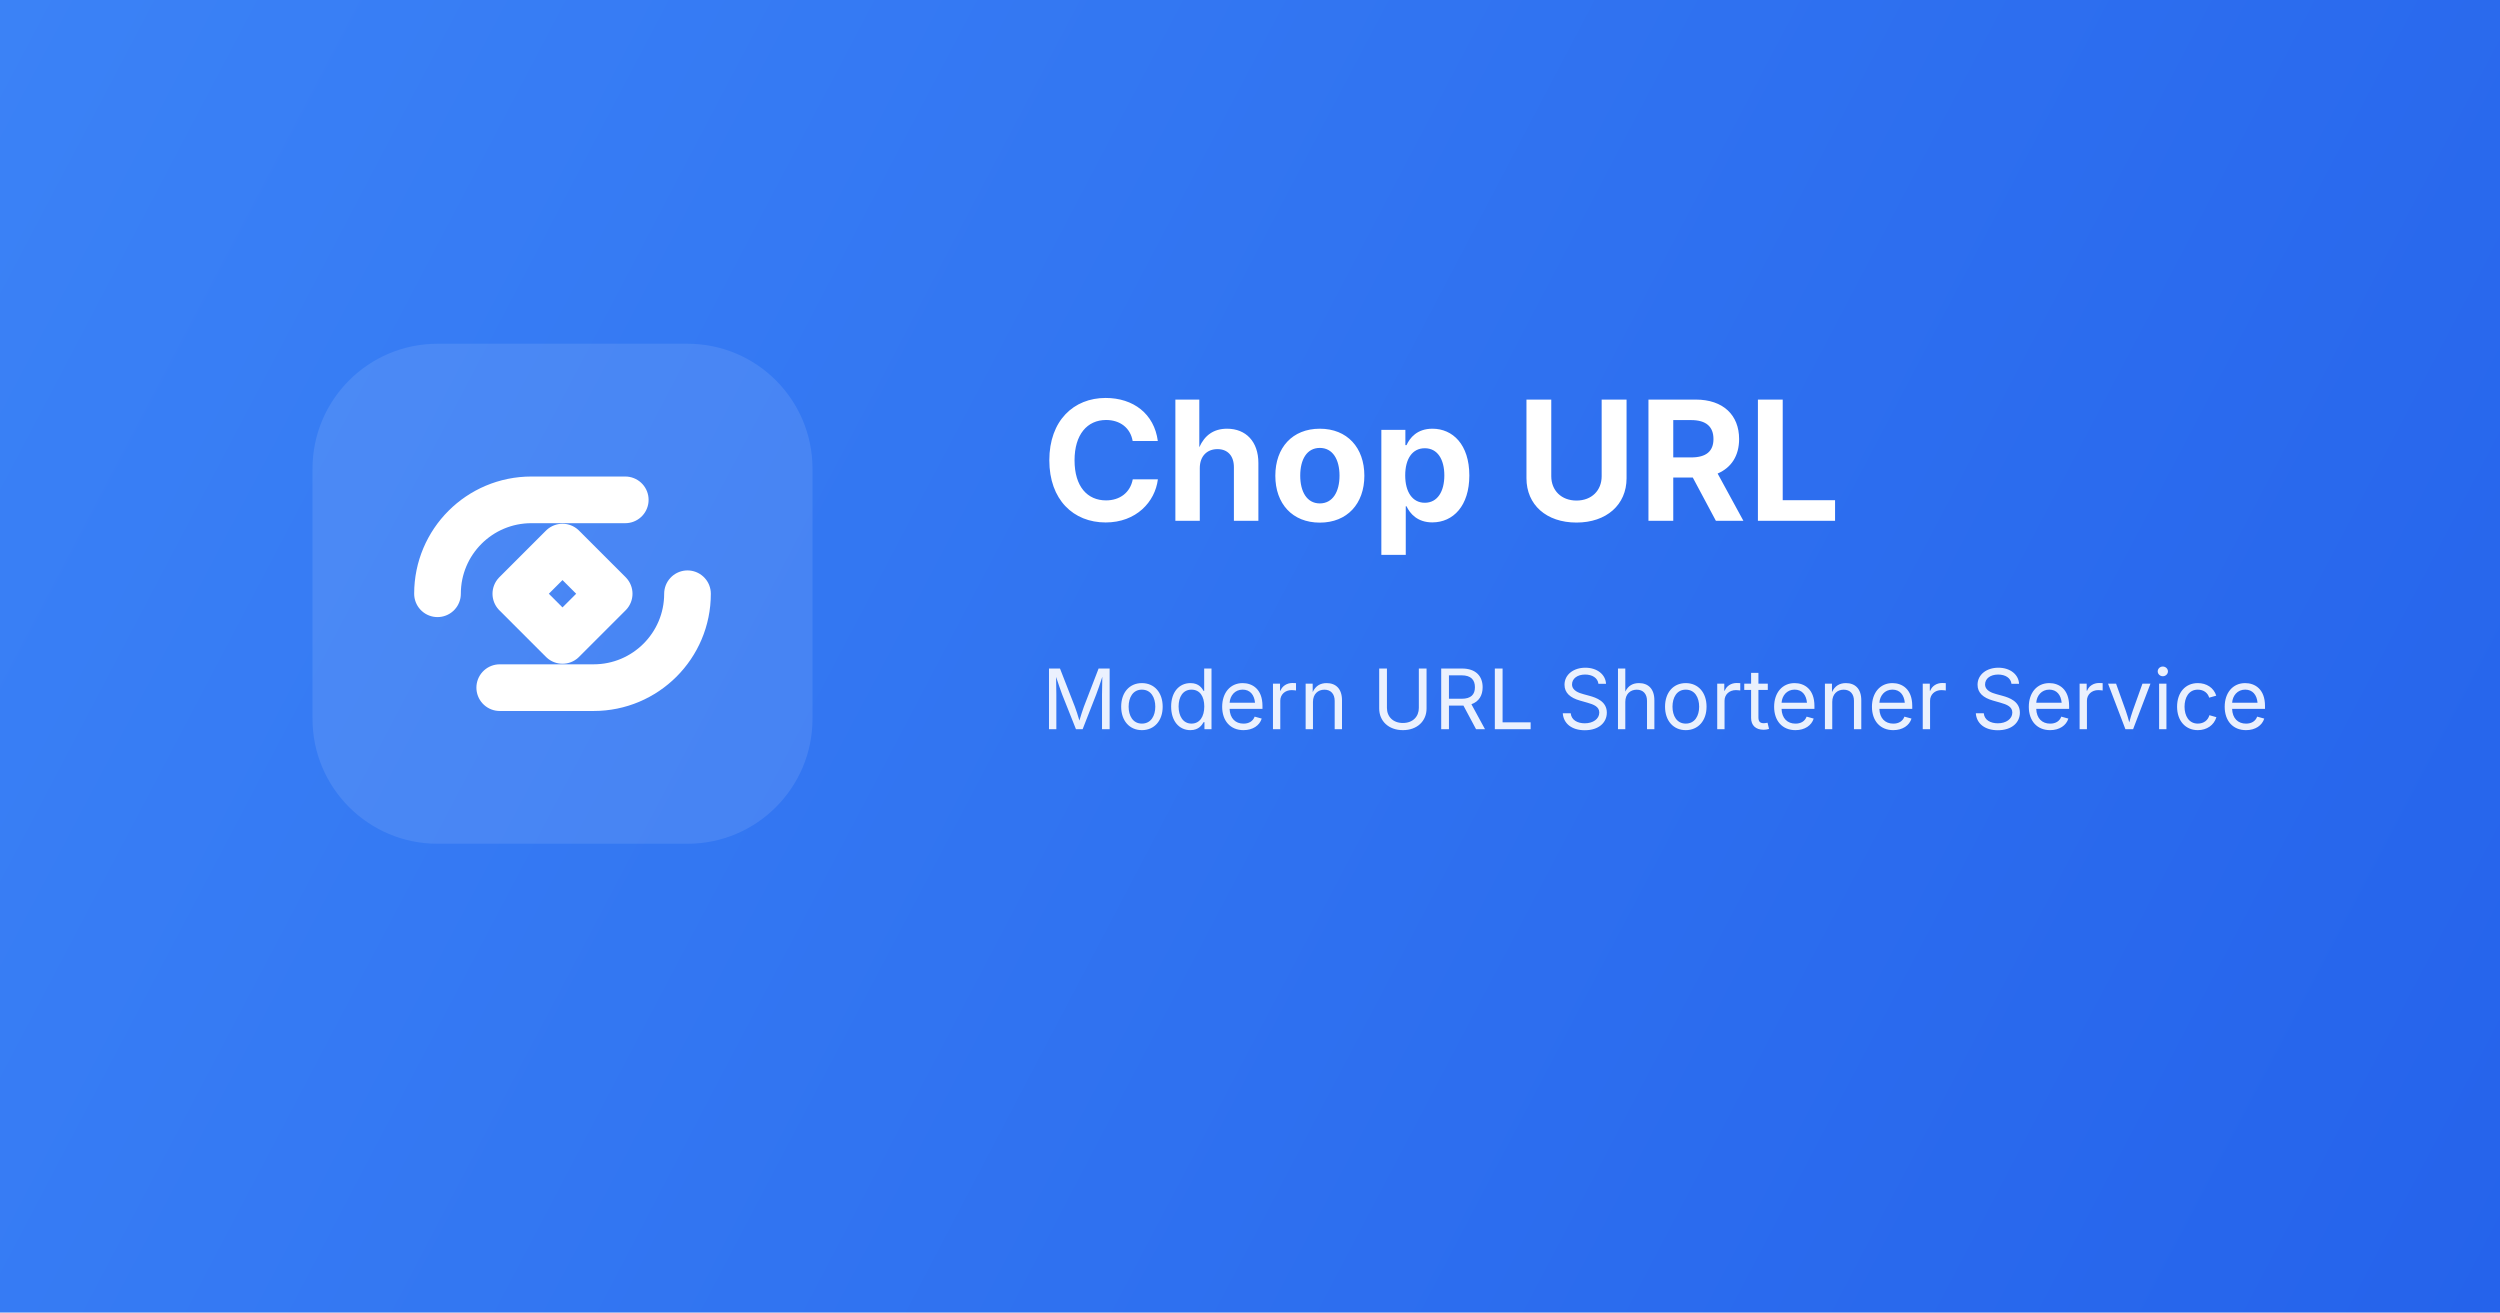
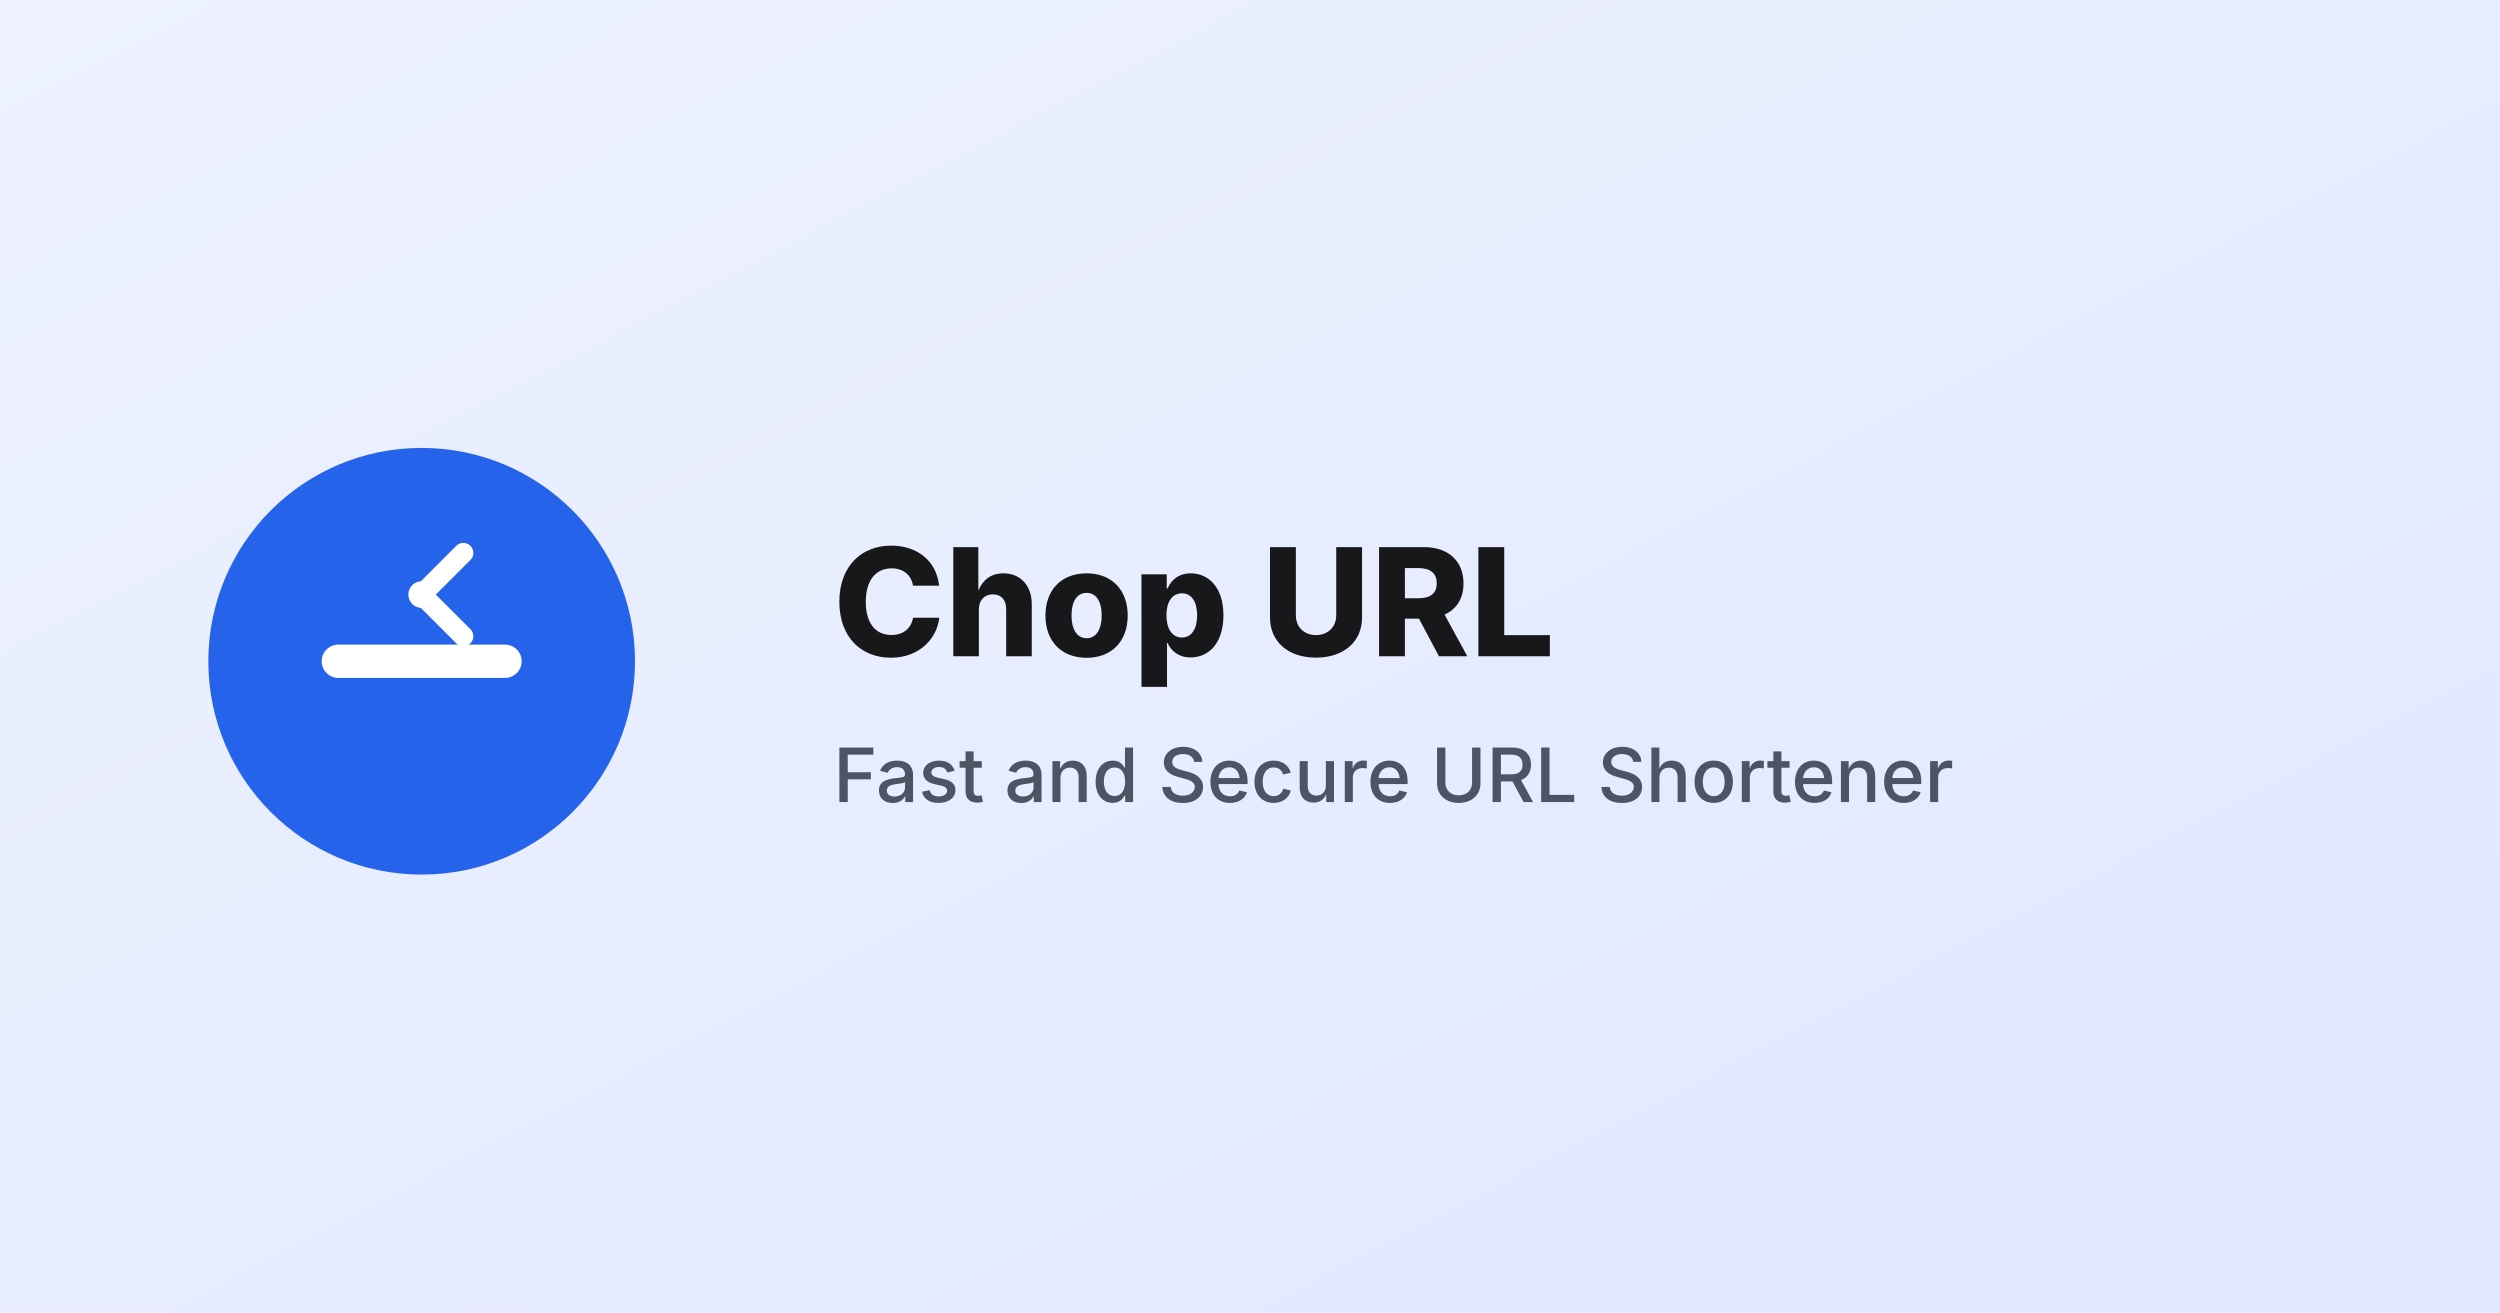
<svg xmlns="http://www.w3.org/2000/svg" width="1200" height="630" viewBox="0 0 1200 630" fill="none">
-   <rect width="1200" height="630" fill="url(#gradient)" />
  <defs>
-     <linearGradient id="gradient" x1="0" y1="0" x2="1200" y2="630" gradientUnits="userSpaceOnUse">
-       <stop offset="0%" style="stop-color:#3B82F6" />
-       <stop offset="100%" style="stop-color:#2563EB" />
+     <linearGradient id="bg-gradient" x1="0%" y1="0%" x2="100%" y2="100%">
+       <stop offset="0%" style="stop-color:#EEF2FF" />
+       <stop offset="100%" style="stop-color:#E0E7FF" />
    </linearGradient>
  </defs>
-   <g transform="translate(150, 165) scale(0.8)">
-     <rect width="300" height="300" rx="75" fill="white" fill-opacity="0.1" />
-     <path d="M75 150c0-31.14 25.2-56.34 56.34-56.34h56.32M225 150c0 31.14-25.2 56.34-56.34 56.34h-56.32" stroke="white" stroke-width="28" stroke-linecap="round" fill="none" />
-     <path d="M150 122l28 28-28 28M150 178l-28-28 28-28" stroke="white" stroke-width="28" stroke-linecap="round" stroke-linejoin="round" fill="none" />
+   <rect width="1200" height="630" fill="url(#bg-gradient)" />
+   <g transform="translate(100,215) scale(0.4)">
+     <circle cx="256" cy="256" r="256" fill="#2563EB" />
+     <path d="M156 256 L356 256" stroke="white" stroke-width="40" stroke-linecap="round" />
+     <path d="M256 176 L306 126 M256 176 L306 226" stroke="white" stroke-width="24" stroke-linecap="round" />
+     <circle cx="256" cy="176" r="16" fill="white" />
  </g>
-   <text x="500" y="250" fill="white" font-family="Inter" font-size="80" font-weight="700">
+   <text x="400" y="315" font-family="Inter, system-ui, sans-serif" font-weight="800" font-size="72" fill="#18181B">
    Chop URL
  </text>
-   <text x="500" y="350" fill="white" fill-opacity="0.9" font-family="Inter" font-size="40" font-weight="400">
-     Modern URL Shortener Service
+   <text x="400" y="385" font-family="Inter, system-ui, sans-serif" font-weight="500" font-size="36" fill="#4B5563">
+     Fast and Secure URL Shortener
  </text>
</svg>
